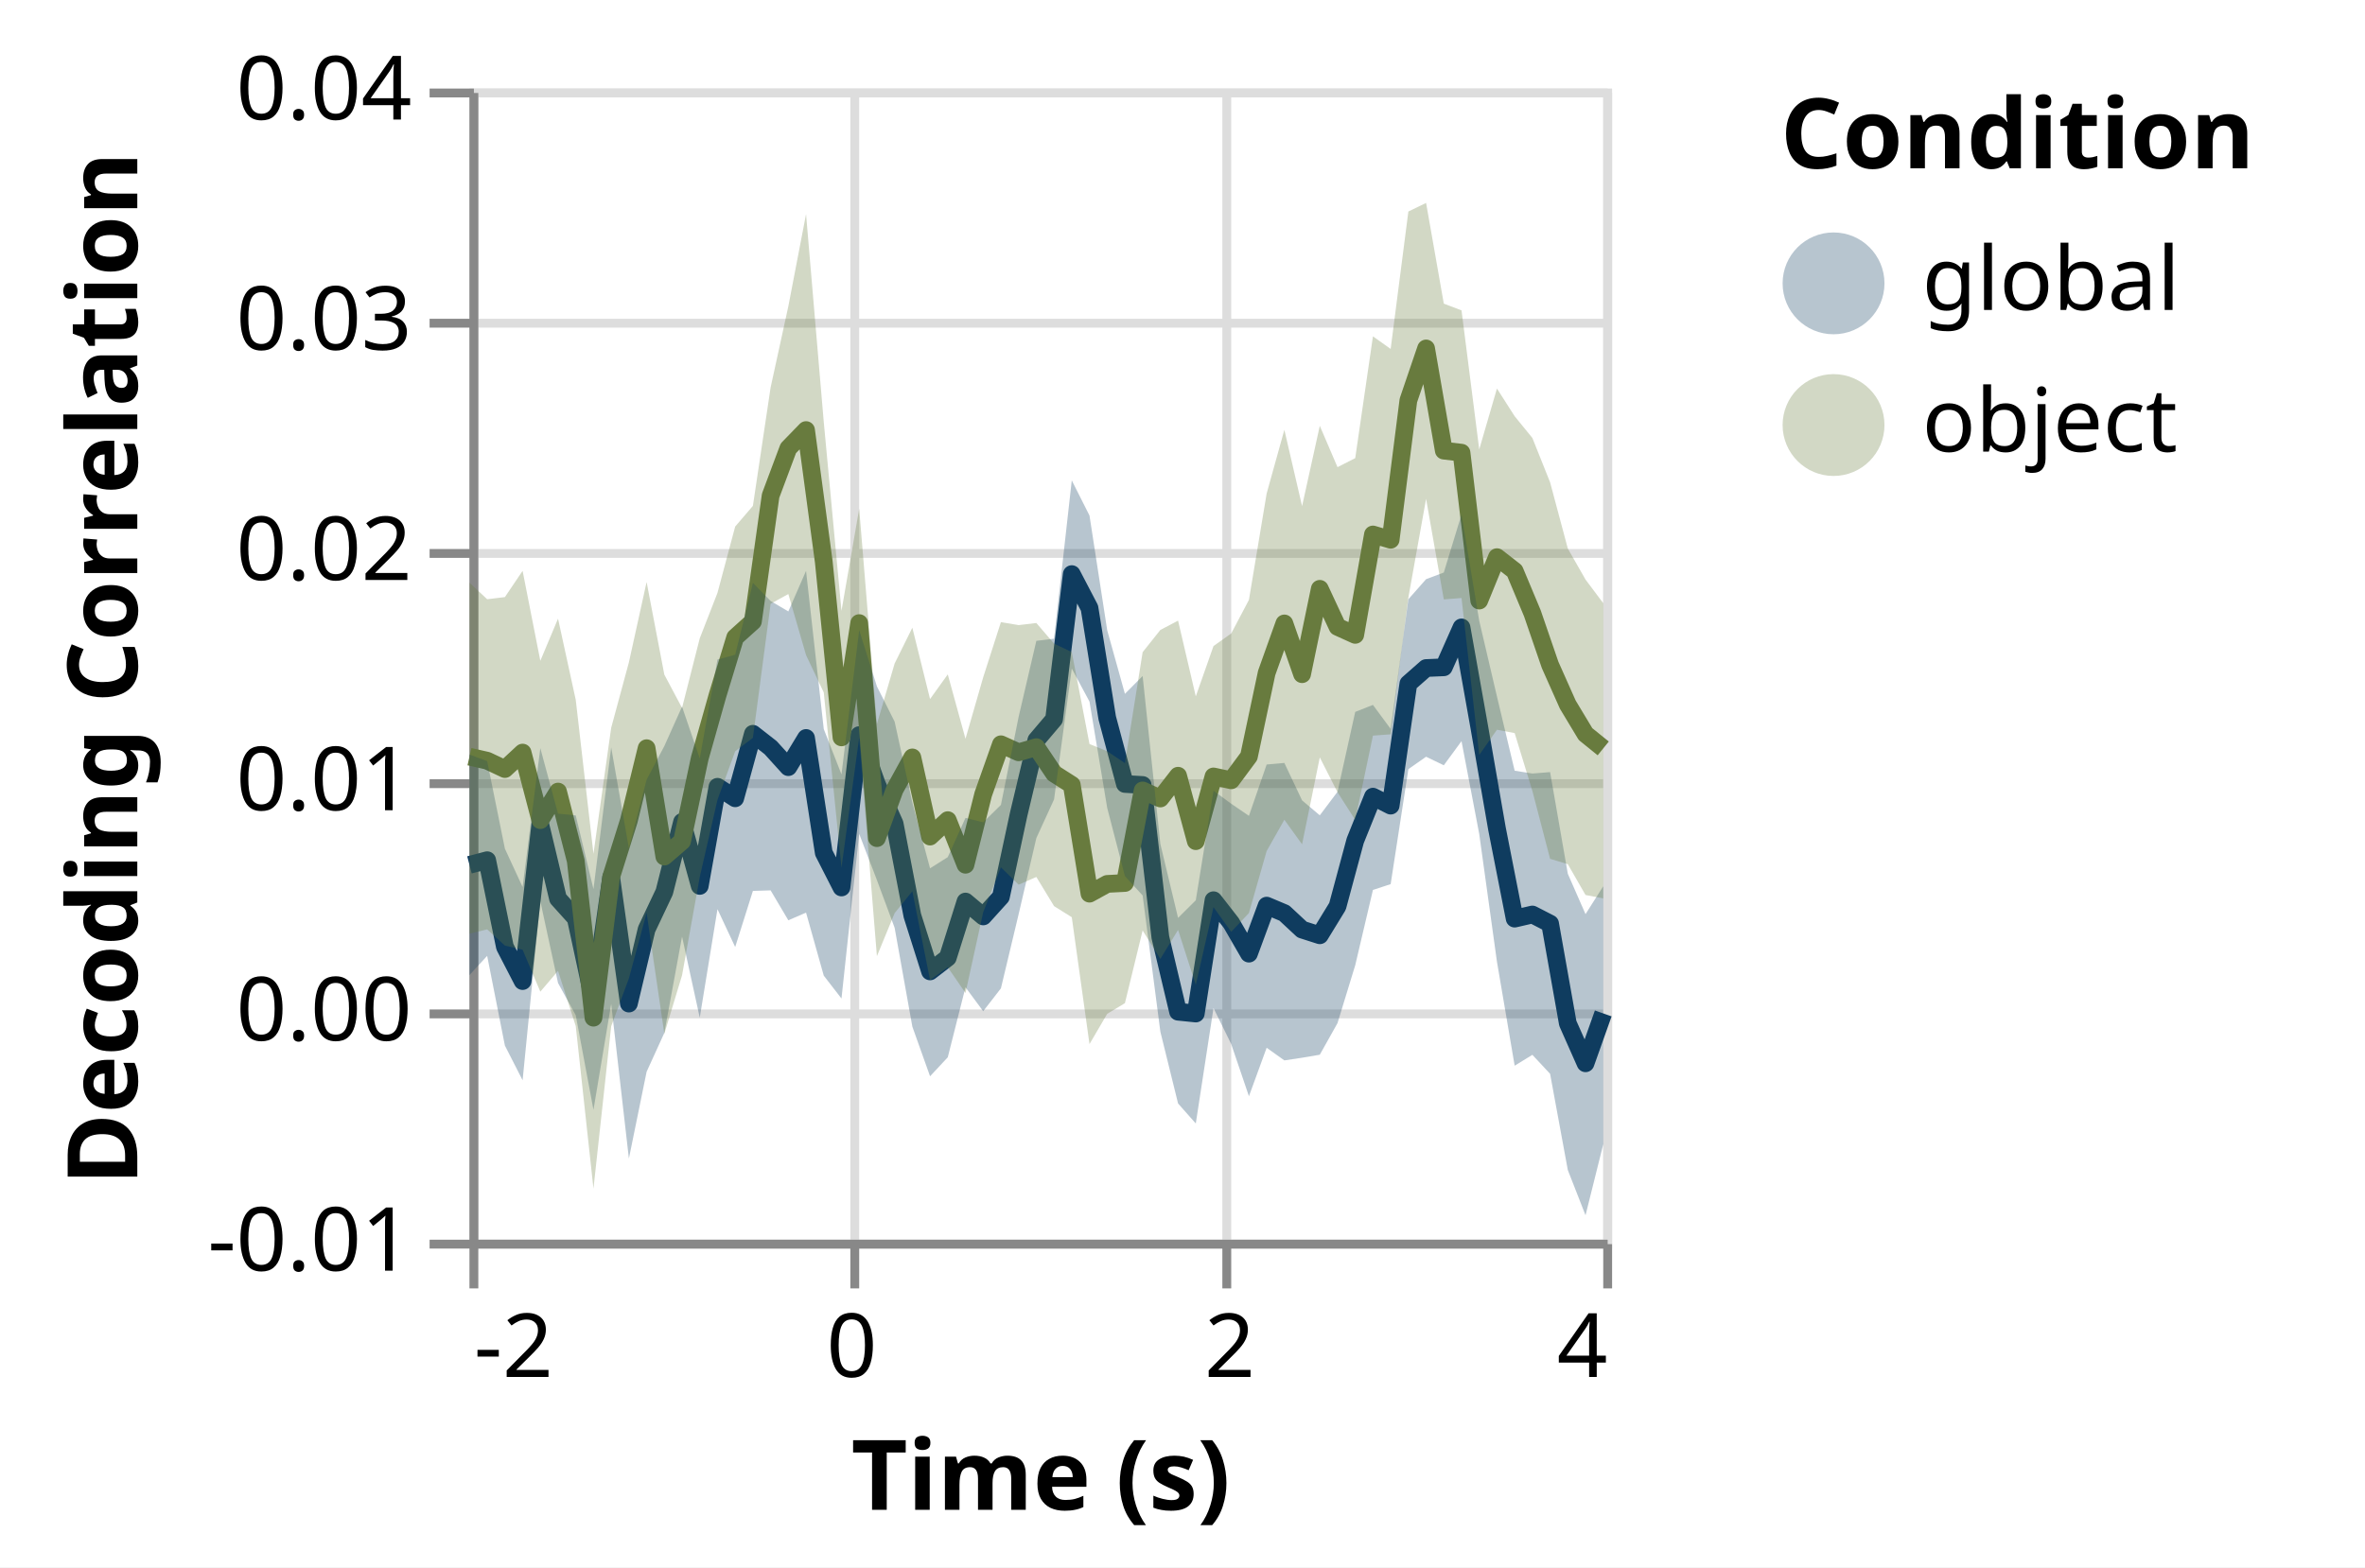
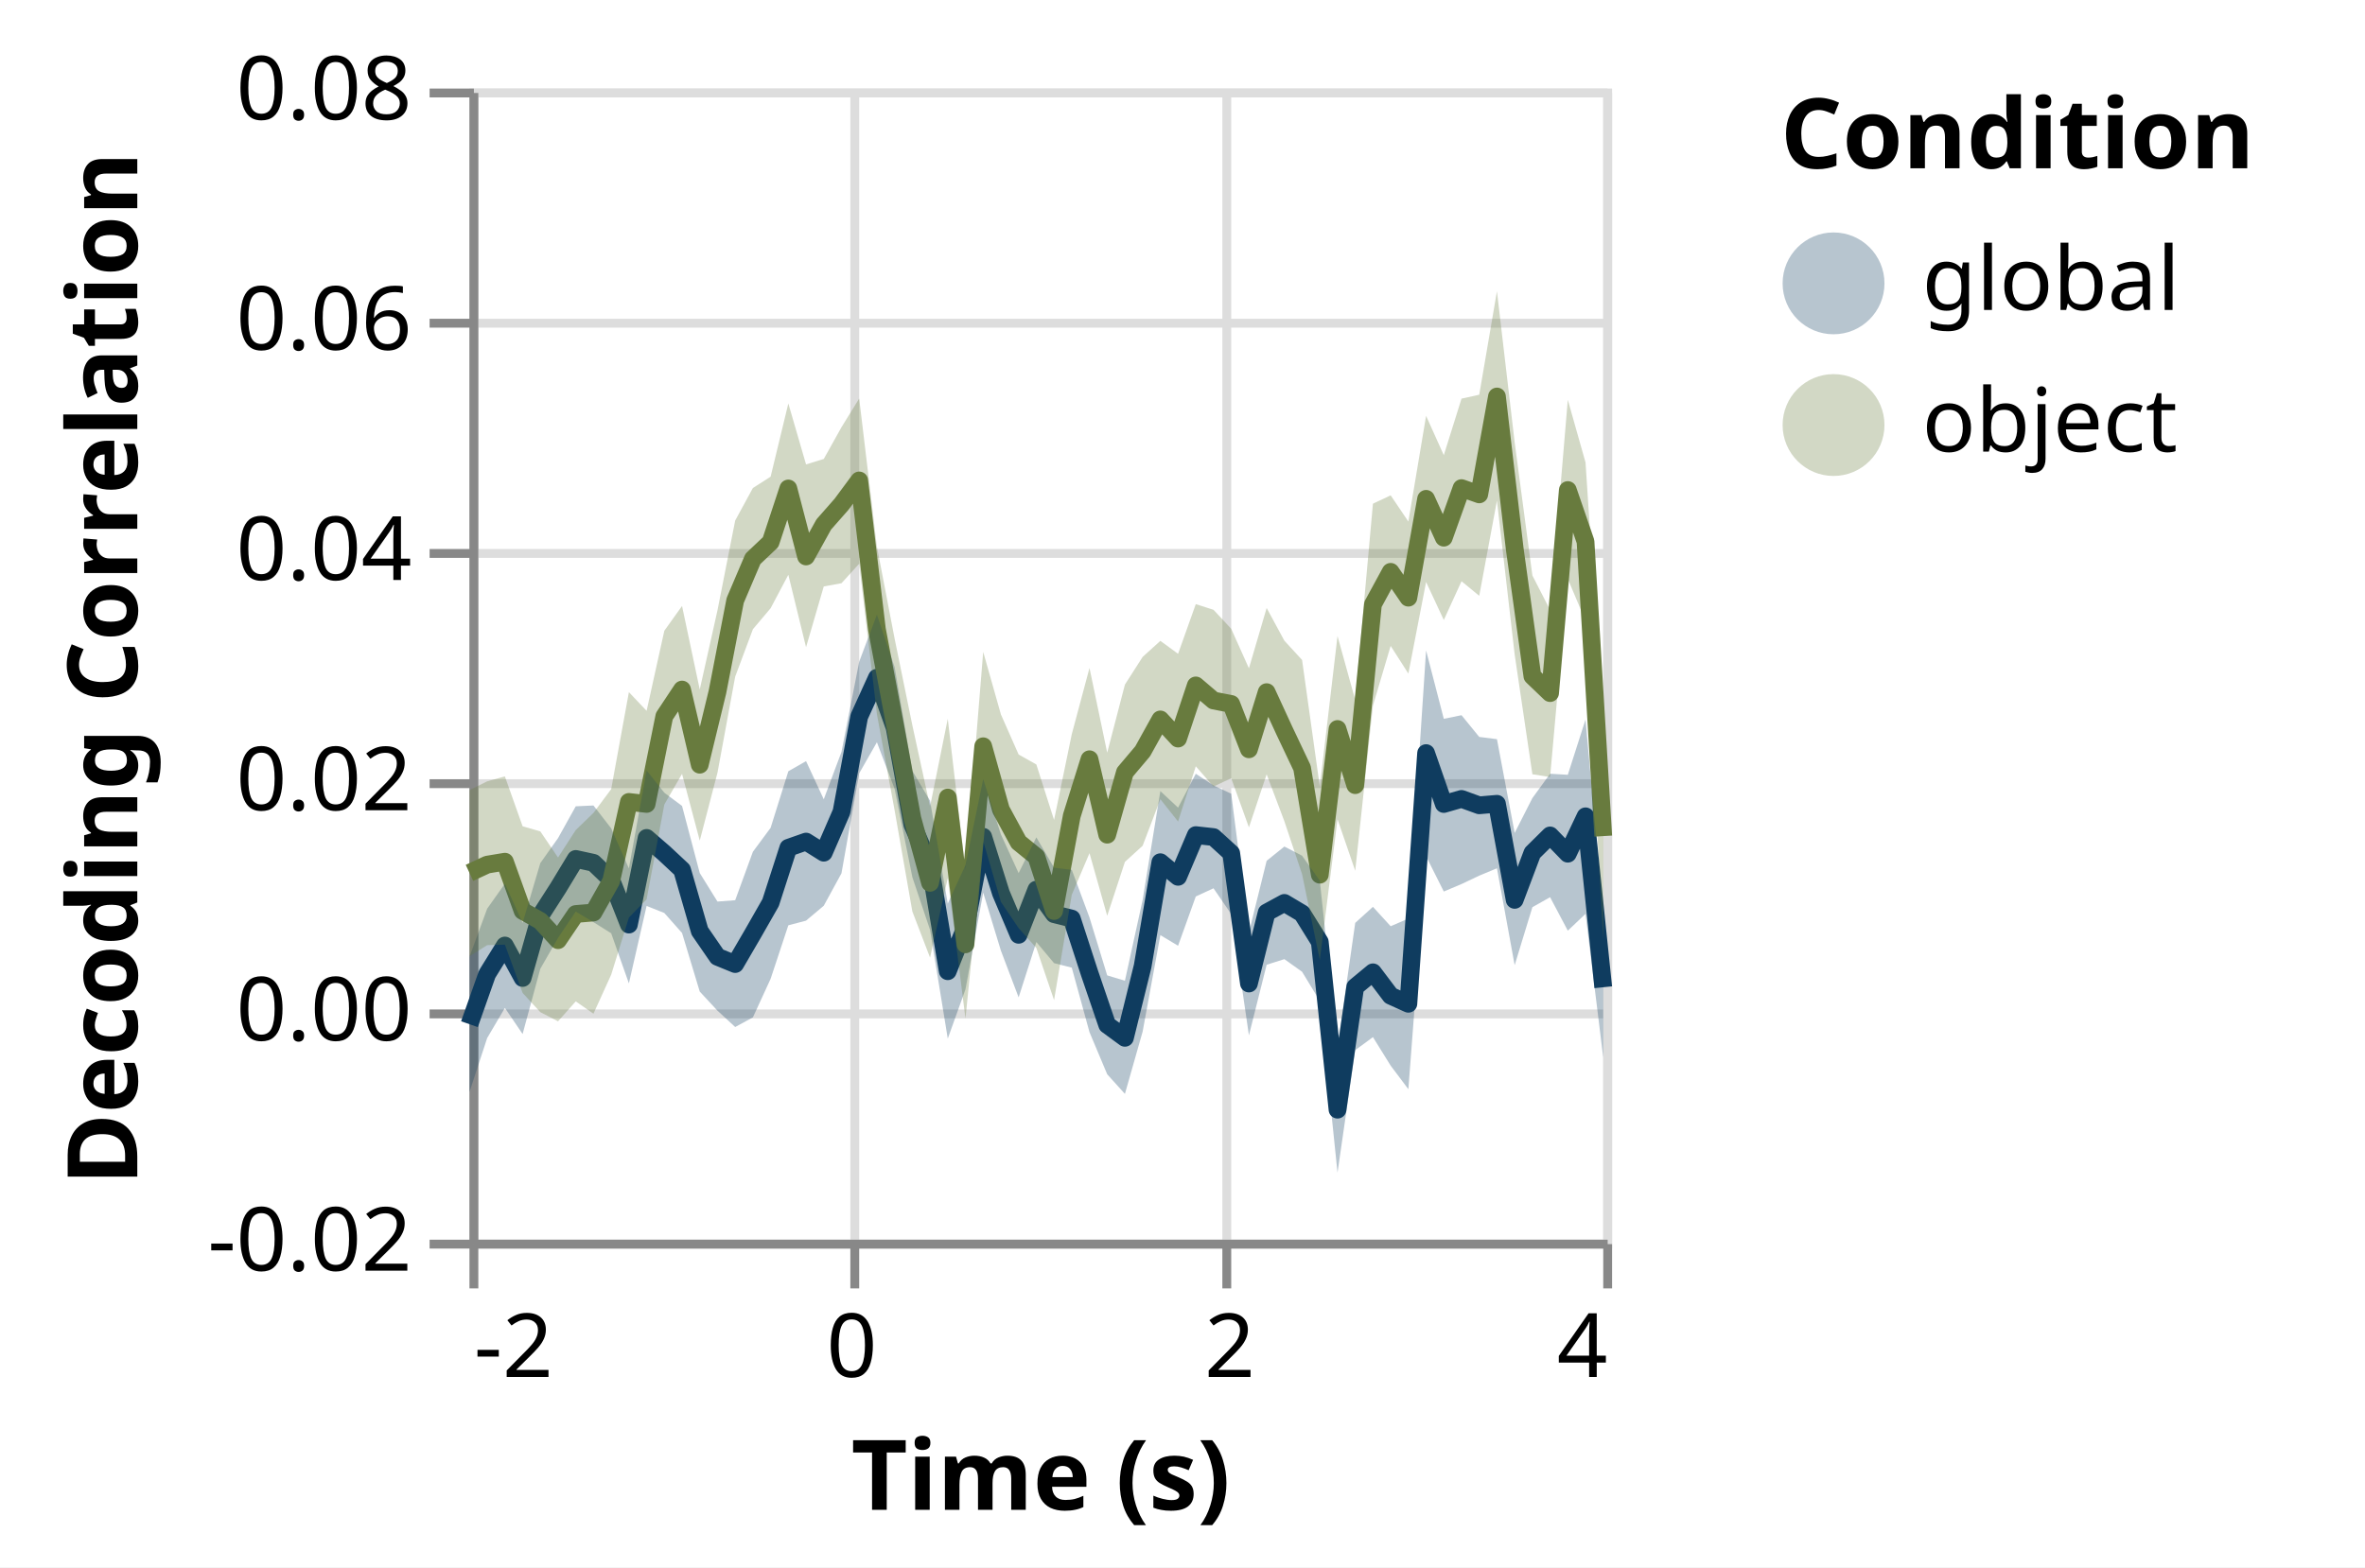
<svg xmlns="http://www.w3.org/2000/svg" class="marks" width="267" height="177" viewBox="0 0 267 177" version="1.1">
  <rect width="267" height="177" fill="white" />
  <g fill="none" stroke-miterlimit="10" transform="translate(53,10)">
    <g class="mark-group role-frame root" role="graphics-object" aria-roledescription="group mark container">
      <g transform="translate(0,0)">
        <path class="background" aria-hidden="true" d="M0.5,0.5h128v130h-128Z" stroke="#ddd" />
        <g>
          <g class="mark-group role-axis" aria-hidden="true">
            <g transform="translate(0.5,130.5)">
              <path class="background" aria-hidden="true" d="M0,0h0v0h0Z" pointer-events="none" />
              <g>
                <g class="mark-rule role-axis-grid" pointer-events="none">
                  <line transform="translate(0,-130)" x2="0" y2="130" stroke="#ddd" stroke-width="1" opacity="1" />
                  <line transform="translate(43,-130)" x2="0" y2="130" stroke="#ddd" stroke-width="1" opacity="1" />
                  <line transform="translate(85,-130)" x2="0" y2="130" stroke="#ddd" stroke-width="1" opacity="1" />
                  <line transform="translate(128,-130)" x2="0" y2="130" stroke="#ddd" stroke-width="1" opacity="1" />
                </g>
              </g>
              <path class="foreground" aria-hidden="true" d="" pointer-events="none" display="none" />
            </g>
          </g>
          <g class="mark-group role-axis" aria-hidden="true">
            <g transform="translate(0.5,0.5)">
              <path class="background" aria-hidden="true" d="M0,0h0v0h0Z" pointer-events="none" />
              <g>
                <g class="mark-rule role-axis-grid" pointer-events="none">
                  <line transform="translate(0,130)" x2="128" y2="0" stroke="#ddd" stroke-width="1" opacity="1" />
                  <line transform="translate(0,104)" x2="128" y2="0" stroke="#ddd" stroke-width="1" opacity="1" />
                  <line transform="translate(0,78)" x2="128" y2="0" stroke="#ddd" stroke-width="1" opacity="1" />
                  <line transform="translate(0,52)" x2="128" y2="0" stroke="#ddd" stroke-width="1" opacity="1" />
                  <line transform="translate(0,26)" x2="128" y2="0" stroke="#ddd" stroke-width="1" opacity="1" />
                  <line transform="translate(0,0)" x2="128" y2="0" stroke="#ddd" stroke-width="1" opacity="1" />
                </g>
              </g>
              <path class="foreground" aria-hidden="true" d="" pointer-events="none" display="none" />
            </g>
          </g>
          <g class="mark-group role-axis" role="graphics-symbol" aria-roledescription="axis" aria-label="X-axis titled 'Time (s)' for a linear scale with values from -2 to 4">
            <g transform="translate(0.5,130.5)">
              <path class="background" aria-hidden="true" d="M0,0h0v0h0Z" pointer-events="none" />
              <g>
                <g class="mark-rule role-axis-tick" pointer-events="none">
                  <line transform="translate(0,0)" x2="0" y2="5" stroke="#888" stroke-width="1" opacity="1" />
                  <line transform="translate(43,0)" x2="0" y2="5" stroke="#888" stroke-width="1" opacity="1" />
                  <line transform="translate(85,0)" x2="0" y2="5" stroke="#888" stroke-width="1" opacity="1" />
                  <line transform="translate(128,0)" x2="0" y2="5" stroke="#888" stroke-width="1" opacity="1" />
                </g>
                <g class="mark-text role-axis-label" pointer-events="none">
                  <text text-anchor="start" transform="translate(0,15)" font-family="sans-serif" font-size="10px" fill="#000" opacity="1">-2</text>
                  <text text-anchor="middle" transform="translate(42.66667,15)" font-family="sans-serif" font-size="10px" fill="#000" opacity="1">0</text>
                  <text text-anchor="middle" transform="translate(85.33333,15)" font-family="sans-serif" font-size="10px" fill="#000" opacity="1">2</text>
                  <text text-anchor="end" transform="translate(128,15)" font-family="sans-serif" font-size="10px" fill="#000" opacity="1">4</text>
                </g>
                <g class="mark-rule role-axis-domain" pointer-events="none">
                  <line transform="translate(0,0)" x2="128" y2="0" stroke="#888" stroke-width="1" opacity="1" />
                </g>
                <g class="mark-text role-axis-title" pointer-events="none">
                  <text text-anchor="middle" transform="translate(64,30)" font-family="sans-serif" font-size="11px" font-weight="bold" fill="#000" opacity="1">Time (s)</text>
                </g>
              </g>
              <path class="foreground" aria-hidden="true" d="" pointer-events="none" display="none" />
            </g>
          </g>
-           <g class="mark-group role-axis" role="graphics-symbol" aria-roledescription="axis" aria-label="Y-axis titled 'Decoding Correlation' for a linear scale with values from -0.01 to 0.04">
+           <g class="mark-group role-axis" role="graphics-symbol" aria-roledescription="axis" aria-label="Y-axis titled 'Decoding Correlation' for a linear scale with values from -0.02 to 0.08">
            <g transform="translate(0.5,0.5)">
              <path class="background" aria-hidden="true" d="M0,0h0v0h0Z" pointer-events="none" />
              <g>
                <g class="mark-rule role-axis-tick" pointer-events="none">
                  <line transform="translate(0,130)" x2="-5" y2="0" stroke="#888" stroke-width="1" opacity="1" />
                  <line transform="translate(0,104)" x2="-5" y2="0" stroke="#888" stroke-width="1" opacity="1" />
                  <line transform="translate(0,78)" x2="-5" y2="0" stroke="#888" stroke-width="1" opacity="1" />
                  <line transform="translate(0,52)" x2="-5" y2="0" stroke="#888" stroke-width="1" opacity="1" />
                  <line transform="translate(0,26)" x2="-5" y2="0" stroke="#888" stroke-width="1" opacity="1" />
                  <line transform="translate(0,0)" x2="-5" y2="0" stroke="#888" stroke-width="1" opacity="1" />
                </g>
                <g class="mark-text role-axis-label" pointer-events="none">
-                   <text text-anchor="end" transform="translate(-7,133)" font-family="sans-serif" font-size="10px" fill="#000" opacity="1">-0.01</text>
+                   <text text-anchor="end" transform="translate(-7,133)" font-family="sans-serif" font-size="10px" fill="#000" opacity="1">-0.02</text>
                  <text text-anchor="end" transform="translate(-7,107)" font-family="sans-serif" font-size="10px" fill="#000" opacity="1">0.00</text>
-                   <text text-anchor="end" transform="translate(-7,81)" font-family="sans-serif" font-size="10px" fill="#000" opacity="1">0.01</text>
-                   <text text-anchor="end" transform="translate(-7,55)" font-family="sans-serif" font-size="10px" fill="#000" opacity="1">0.02</text>
-                   <text text-anchor="end" transform="translate(-7,29)" font-family="sans-serif" font-size="10px" fill="#000" opacity="1">0.03</text>
-                   <text text-anchor="end" transform="translate(-7,3)" font-family="sans-serif" font-size="10px" fill="#000" opacity="1">0.04</text>
+                   <text text-anchor="end" transform="translate(-7,81)" font-family="sans-serif" font-size="10px" fill="#000" opacity="1">0.02</text>
+                   <text text-anchor="end" transform="translate(-7,55)" font-family="sans-serif" font-size="10px" fill="#000" opacity="1">0.04</text>
+                   <text text-anchor="end" transform="translate(-7,29)" font-family="sans-serif" font-size="10px" fill="#000" opacity="1">0.06</text>
+                   <text text-anchor="end" transform="translate(-7,3)" font-family="sans-serif" font-size="10px" fill="#000" opacity="1">0.08</text>
                </g>
                <g class="mark-rule role-axis-domain" pointer-events="none">
                  <line transform="translate(0,130)" x2="0" y2="-130" stroke="#888" stroke-width="1" opacity="1" />
                </g>
                <g class="mark-text role-axis-title" pointer-events="none">
                  <text text-anchor="middle" transform="translate(-36,65) rotate(-90) translate(0,-2)" font-family="sans-serif" font-size="11px" font-weight="bold" fill="#000" opacity="1">Decoding Correlation</text>
                </g>
              </g>
              <path class="foreground" aria-hidden="true" d="" pointer-events="none" display="none" />
            </g>
          </g>
          <g class="mark-group role-scope layer_0_layer_0_layer_0_pathgroup" role="graphics-object" aria-roledescription="group mark container">
            <g transform="translate(0,0)">
              <path class="background" aria-hidden="true" d="M0,0h128v130h-128Z" />
              <g>
                <g class="mark-line role-mark layer_0_layer_0_layer_0_marks" role="graphics-object" aria-roledescription="line mark container">
-                   <path aria-label="Time (s): -2; Condition: global; Decoding Correlation: 0.00628088394922" role="graphics-symbol" aria-roledescription="line mark" d="M0,87.67L2,87.144L4,96.921L6,100.792L8,83.121L10,91.486L12,93.703L14,102.963L16,89.077L18,103.331L20,94.951L22,90.724L24,82.823L26,90.046L28,78.854L30,80.151L32,72.866L34,74.428L36,76.633L38,73.339L40,86.302L42,90.222L44,73.018L46,78.566L48,83.015L50,93.393L52,99.699L54,98.154L56,91.812L58,93.491L60,91.278L62,81.97L64,73.583L66,71.225L68,54.834L70,58.664L72,71.068L74,78.533L76,78.648L78,95.84L80,104.253L82,104.457L84,91.663L86,94.234L88,97.694L90,92.274L92,93.117L94,94.98L96,95.62L98,92.354L100,84.934L102,79.965L104,80.978L106,67.202L108,65.442L110,65.357L112,60.853L114,72.08L116,83.569L118,93.739L120,93.275L122,94.305L124,105.567L126,110.077L128,104.445" stroke="#0F3C5F" stroke-width="2" stroke-linejoin="round" />
+                   <path aria-label="Time (s): -2; Condition: global; Decoding Correlation: -0.00127877218977" role="graphics-symbol" aria-roledescription="line mark" d="M0,105.662L2,100.003L4,96.776L6,100.444L8,93.413L10,90.297L12,87L14,87.437L16,89.354L18,94.412L20,84.625L22,86.358L24,88.227L26,95.147L28,98.052L30,98.871L32,95.439L34,91.935L36,85.742L38,85.04L40,86.295L42,81.688L44,70.929L46,66.535L48,72.177L50,83.119L52,87.761L54,99.681L56,94.681L58,84.495L60,90.856L62,95.568L64,90.463L66,93.235L68,93.734L70,99.88L72,105.738L74,107.202L76,99.112L78,87.369L80,89.02L82,84.309L84,84.529L86,86.353L88,101.069L90,93.053L92,91.965L94,93.155L96,96.372L98,115.316L100,101.46L102,99.803L104,102.451L106,103.357L108,75.047L110,80.796L112,80.22L114,80.944L116,80.772L118,91.624L120,86.322L122,84.344L124,86.409L126,82.186L128,101.491" stroke="#0F3C5F" stroke-width="2" stroke-linejoin="round" />
                </g>
              </g>
              <path class="foreground" aria-hidden="true" d="" display="none" />
            </g>
            <g transform="translate(0,0)">
              <path class="background" aria-hidden="true" d="M0,0h128v130h-128Z" />
              <g>
                <g class="mark-line role-mark layer_0_layer_0_layer_0_marks" role="graphics-object" aria-roledescription="line mark container">
-                   <path aria-label="Time (s): -2; Condition: object; Decoding Correlation: 0.0109808061333" role="graphics-symbol" aria-roledescription="line mark" d="M0,75.45L2,75.905L4,76.849L6,74.99L8,82.616L10,79.392L12,87.218L14,104.927L16,89.027L18,82.662L20,74.495L22,86.733L24,85.005L26,75.627L28,68.549L30,61.986L32,60.184L34,45.976L36,40.627L38,38.568L40,53.434L42,73.272L44,60.367L46,84.651L48,79.176L50,75.536L52,84.474L54,82.62L56,87.655L58,79.696L60,74.051L62,74.957L64,74.377L66,77.358L68,78.634L70,90.921L72,89.819L74,89.716L76,79.264L78,80.174L80,77.604L82,84.992L84,77.684L86,78.117L88,75.42L90,65.998L92,60.405L94,66.136L96,56.495L98,60.789L100,61.695L102,50.359L104,50.955L106,35.217L108,29.35L110,40.888L112,41.124L114,57.822L116,52.921L118,54.479L120,59.262L122,65.083L124,69.576L126,72.9L128,74.518" stroke="#687B3E" stroke-width="2" stroke-linejoin="round" />
+                   <path aria-label="Time (s): -2; Condition: object; Decoding Correlation: 0.0118671807048" role="graphics-symbol" aria-roledescription="line mark" d="M0,88.573L2,87.643L4,87.311L6,92.866L8,93.996L10,96.174L12,93.217L14,93.052L16,89.498L18,80.56L20,80.789L22,70.885L24,67.87L26,76.359L28,68.127L30,57.81L32,53.115L34,51.22L36,45.162L38,52.843L40,49.229L42,46.956L44,44.257L46,61.057L48,71.64L50,82.415L52,89.7L54,80.064L56,96.644L58,74.276L60,81.429L62,85.117L64,86.743L66,92.88L68,82.13L70,75.742L72,84.262L74,77.212L76,74.848L78,71.244L80,73.407L82,67.404L84,69.111L86,69.498L88,74.62L90,68.164L92,72.509L94,76.727L96,88.78L98,72.324L100,78.667L102,58.257L104,54.577L106,57.496L108,46.332L110,50.72L112,45.122L114,45.831L116,34.776L118,51.935L120,66.356L122,68.271L124,45.339L126,51.159L128,84.421" stroke="#687B3E" stroke-width="2" stroke-linejoin="round" />
                </g>
              </g>
              <path class="foreground" aria-hidden="true" d="" display="none" />
            </g>
          </g>
          <g class="mark-group role-scope layer_0_layer_0_layer_1_layer_0_pathgroup" role="graphics-object" aria-roledescription="group mark container">
            <g transform="translate(0,0)">
              <path class="background" aria-hidden="true" d="M0,0h128v130h-128Z" />
              <g>
                <g class="mark-area role-mark layer_0_layer_0_layer_1_layer_0_marks" role="graphics-object" aria-roledescription="area mark container">
-                   <path aria-label=": 0.00149220986807; upper_lower: 0.0110737164724; Time (s): -2; Condition: global; upper: 0.0110737164724; lower: 0.00149220986807" role="graphics-symbol" aria-roledescription="errorband" d="M0,100.12L2,97.944L4,108.076L6,111.994L8,91.778L10,101.007L12,104.657L14,115.335L16,103.373L18,120.835L20,111.035L22,106.648L24,95.77L26,104.925L28,92.672L30,96.948L32,90.61L34,90.549L36,93.927L38,93.061L40,100.178L42,102.763L44,84.171L46,89.386L48,94.77L50,105.933L52,111.544L54,109.399L56,101.491L58,104.196L60,101.614L62,93.242L64,84.644L66,80.279L68,65.5L70,69.23L72,81.241L74,88.949L76,91.124L78,106.501L80,114.617L82,116.875L84,103.843L86,107.909L88,113.797L90,108.323L92,109.75L94,109.449L96,109.11L98,105.54L100,99.005L102,90.501L104,89.844L106,76.86L108,75.457L110,76.422L112,73.697L114,84.185L116,98.601L118,110.35L120,109.122L122,111.266L124,122.132L126,127.24L128,119.224L128,90.085L126,93.234L124,88.676L122,77.193L120,77.354L118,77.035L116,68.652L114,60.102L112,48.095L110,54.654L108,55.407L106,57.674L104,72.313L102,69.604L100,70.393L98,79.417L96,82.074L94,80.386L92,76.157L90,76.335L88,82.132L86,80.764L84,79.297L82,91.667L80,93.657L78,85.303L76,66.34L74,68.355L72,61.173L70,48.222L68,44.25L66,62.127L64,62.368L62,70.95L60,80.897L58,82.862L56,82.366L54,86.796L52,88.057L50,80.639L48,71.493L46,67.514L44,61.157L42,77.451L40,72.331L38,54.468L36,59.047L34,57.87L32,55.821L30,63.938L28,64.482L26,75.65L24,69.801L22,74.253L20,78.046L18,85.785L16,74.403L14,90.406L12,82.087L10,81.883L8,74.488L6,90.168L4,85.838L2,75.952L0,75.208Z" fill="#0F3C5F" opacity="0.3" />
+                   <path aria-label=": -0.00718038145916; upper_lower: 0.00457843025788; Time (s): -2; Condition: global; upper: 0.00457843025788; lower: -0.00718038145916" role="graphics-symbol" aria-roledescription="errorband" d="M0,113.334L2,107.224L4,103.825L6,106.772L8,99.402L10,95.921L12,92.943L14,94.139L16,95.395L18,101.053L20,92.307L22,93.104L24,95.361L26,101.98L28,104.136L30,105.98L32,104.894L34,100.539L36,94.495L38,93.969L40,92.286L42,88.62L44,77.333L46,73.822L48,79.098L50,89.056L52,95.014L54,107.29L56,101.721L58,90.799L60,97.362L62,102.633L64,96.384L66,98.767L68,99.279L70,106.561L72,111.32L74,113.532L76,106.501L78,95.604L80,96.803L82,91.24L84,90.315L86,93.231L88,106.924L90,98.948L92,98.317L94,99.741L96,103.035L98,122.429L100,108.593L102,107.122L104,110.342L106,113.004L108,86.695L110,90.679L112,89.836L114,88.888L116,88.056L118,98.996L120,92.451L122,91.32L124,95.101L126,93.203L128,109.432L128,93.578L126,71.254L124,77.497L122,77.379L120,80.129L118,84.061L116,73.475L114,73.221L112,70.768L110,71.175L108,63.455L106,93.733L104,94.6L102,92.409L100,94.223L98,108.191L96,89.449L94,86.634L92,85.6L90,87.209L88,95.308L86,79.63L84,78.699L82,77.379L80,81.206L78,79.338L76,91.628L74,100.756L72,100.151L70,93.614L68,88.228L66,87.989L64,84.563L62,88.598L60,84.23L58,77.979L56,87.692L54,92.041L52,80.427L50,77.05L48,65.344L46,59.411L44,64.724L42,74.912L40,80.26L38,75.953L36,77.099L34,83.486L32,86.188L30,91.662L28,91.812L26,88.589L24,81.013L22,79.519L20,77.005L18,88.07L16,83.544L14,80.963L12,81.056L10,84.648L8,87.469L6,94.219L4,89.793L2,92.617L0,98.048Z" fill="#0F3C5F" opacity="0.3" />
                </g>
              </g>
              <path class="foreground" aria-hidden="true" d="" display="none" />
            </g>
            <g transform="translate(0,0)">
              <path class="background" aria-hidden="true" d="M0,0h128v130h-128Z" />
              <g>
                <g class="mark-area role-mark layer_0_layer_0_layer_1_layer_0_marks" role="graphics-object" aria-roledescription="area mark container">
-                   <path aria-label=": 0.00329084348469; upper_lower: 0.0185403073849; Time (s): -2; Condition: object; upper: 0.0185403073849; lower: 0.00329084348469" role="graphics-symbol" aria-roledescription="errorband" d="M0,95.444L2,94.956L4,96.785L6,97.256L8,101.989L10,99.641L12,105.876L14,124.229L16,105.893L18,100.497L20,93.089L22,106.747L24,100.146L26,89.048L28,80.327L30,74.842L32,73.325L34,58.187L36,57.086L38,63.985L40,68.193L42,87.996L44,73.303L46,97.982L48,93.121L50,90.653L52,100.68L54,99.236L56,102.143L58,93.021L60,87.948L62,89.909L64,89.035L66,92.329L68,93.579L70,107.91L72,104.492L74,103.284L76,95.076L78,98.29L80,95.018L82,101.224L84,92.447L86,95.233L88,93.111L90,86.111L92,82.576L94,85.349L96,75.534L98,79.467L100,82.596L102,73.076L104,72.927L106,57.478L108,46.332L110,57.691L112,57.535L114,75.259L116,72.41L118,72.789L120,79.324L122,86.988L124,87.592L126,91.072L128,91.453L128,58.118L126,55.45L124,51.946L122,44.467L120,39.461L118,37.005L116,33.878L114,40.751L112,25.051L110,24.289L108,12.917L106,13.884L104,29.405L102,27.985L100,41.737L98,42.756L96,38.089L94,47.158L92,38.541L90,45.733L88,57.747L86,61.536L84,62.958L82,68.642L80,60.09L78,61.14L76,63.651L74,76.177L72,74.834L70,74.024L68,63.636L66,62.684L64,60.356L62,60.594L60,60.257L58,66.484L56,73.431L54,66.159L52,68.944L50,60.889L48,64.934L46,71.761L44,47.452L42,58.986L40,37.659L38,14.187L36,24.592L34,33.755L32,47.129L30,49.463L28,56.956L26,62.085L24,69.944L22,66.184L20,55.728L18,64.799L16,72.193L14,86.418L12,69.038L10,59.865L8,64.626L6,54.467L4,57.431L2,57.672L0,55.795Z" fill="#687B3E" opacity="0.3" />
+                   <path aria-label=": 0.00461345386839; upper_lower: 0.019050558508; Time (s): -2; Condition: object; upper: 0.019050558508; lower: 0.00461345386839" role="graphics-symbol" aria-roledescription="errorband" d="M0,98.003L2,96.735L4,96.682L6,102.132L8,104.3L10,105.34L12,103.085L14,104.477L16,100.073L18,93.623L20,91.568L22,80.858L24,77.394L26,84.933L28,77.266L30,66.414L32,61.057L34,58.688L36,54.91L38,63.089L40,56.226L42,55.865L44,53.663L46,70.651L48,81.515L50,92.929L52,98.145L54,89.159L56,105.035L58,84.978L60,91.853L62,94.815L64,97.057L66,102.94L68,91.048L70,86.351L72,93.42L74,87.331L76,85.511L78,80.252L80,82.776L82,76.538L84,78.823L86,77.887L88,83.432L90,77.444L92,82.742L94,88.722L96,98.417L98,82.516L100,88.332L102,69.694L104,62.943L106,66.068L108,55.724L110,60.017L112,55.639L114,57.284L116,46.538L118,63.912L120,77.438L122,77.749L124,55.372L126,60.108L128,96.181L128,72.626L126,42.224L124,35.148L122,58.887L120,54.988L118,39.96L116,22.893L114,34.576L112,35.018L110,41.405L108,36.963L106,48.898L104,45.938L102,46.881L100,69.042L98,61.828L96,78.826L94,64.529L92,62.352L90,58.66L88,65.473L86,61.011L84,58.865L82,58.222L80,63.835L78,62.372L76,64.185L74,67.31L72,75.002L70,65.436L68,72.913L66,82.597L64,76.331L62,75.207L60,70.683L58,63.613L56,88.239L54,71.173L52,81.084L50,71.899L48,62.125L46,51.725L44,35.006L42,38.246L40,41.83L38,42.446L36,35.561L34,43.831L32,45.109L30,48.783L28,58.924L26,67.869L24,58.433L22,61.231L20,70.273L18,68.162L16,79.116L14,81.802L12,83.736L10,86.839L8,83.888L6,83.31L4,77.678L2,78.235L0,79.234Z" fill="#687B3E" opacity="0.3" />
                </g>
              </g>
              <path class="foreground" aria-hidden="true" d="" display="none" />
            </g>
          </g>
          <g class="mark-group role-legend" role="graphics-symbol" aria-roledescription="legend" aria-label="Symbol legend titled 'Condition' for fill color and stroke color with 2 values: global, object">
            <g transform="translate(148,0)">
              <path class="background" aria-hidden="true" d="M0,0h61v45h-61Z" pointer-events="none" />
              <g>
                <g class="mark-group role-legend-entry">
                  <g transform="translate(0,16)">
                    <path class="background" aria-hidden="true" d="M0,0h0v0h0Z" pointer-events="none" />
                    <g>
                      <g class="mark-group role-scope" role="graphics-object" aria-roledescription="group mark container">
                        <g transform="translate(0,0)">
                          <path class="background" aria-hidden="true" d="M0,0h47v12.5h-47Z" pointer-events="none" opacity="1" />
                          <g>
                            <g class="mark-symbol role-legend-symbol" pointer-events="none">
                              <path transform="translate(6,6)" d="M5,0A5,5,0,1,1,-5,0A5,5,0,1,1,5,0" fill="#0F3C5F" stroke="#0F3C5F" stroke-width="1.5" opacity="0.3" />
                            </g>
                            <g class="mark-text role-legend-label" pointer-events="none">
                              <text text-anchor="start" transform="translate(16,9)" font-family="sans-serif" font-size="10px" fill="#000" opacity="1">global</text>
                            </g>
                          </g>
                          <path class="foreground" aria-hidden="true" d="" pointer-events="none" display="none" />
                        </g>
                        <g transform="translate(0,16)">
                          <path class="background" aria-hidden="true" d="M0,0h47v12.5h-47Z" pointer-events="none" opacity="1" />
                          <g>
                            <g class="mark-symbol role-legend-symbol" pointer-events="none">
                              <path transform="translate(6,6)" d="M5,0A5,5,0,1,1,-5,0A5,5,0,1,1,5,0" fill="#687B3E" stroke="#687B3E" stroke-width="1.5" opacity="0.3" />
                            </g>
                            <g class="mark-text role-legend-label" pointer-events="none">
                              <text text-anchor="start" transform="translate(16,9)" font-family="sans-serif" font-size="10px" fill="#000" opacity="1">object</text>
                            </g>
                          </g>
                          <path class="foreground" aria-hidden="true" d="" pointer-events="none" display="none" />
                        </g>
                      </g>
                    </g>
                    <path class="foreground" aria-hidden="true" d="" pointer-events="none" display="none" />
                  </g>
                </g>
                <g class="mark-text role-legend-title" pointer-events="none">
                  <text text-anchor="start" transform="translate(0,9)" font-family="sans-serif" font-size="11px" font-weight="bold" fill="#000" opacity="1">Condition</text>
                </g>
              </g>
              <path class="foreground" aria-hidden="true" d="" pointer-events="none" display="none" />
            </g>
          </g>
        </g>
        <path class="foreground" aria-hidden="true" d="" display="none" />
      </g>
    </g>
  </g>
</svg>
